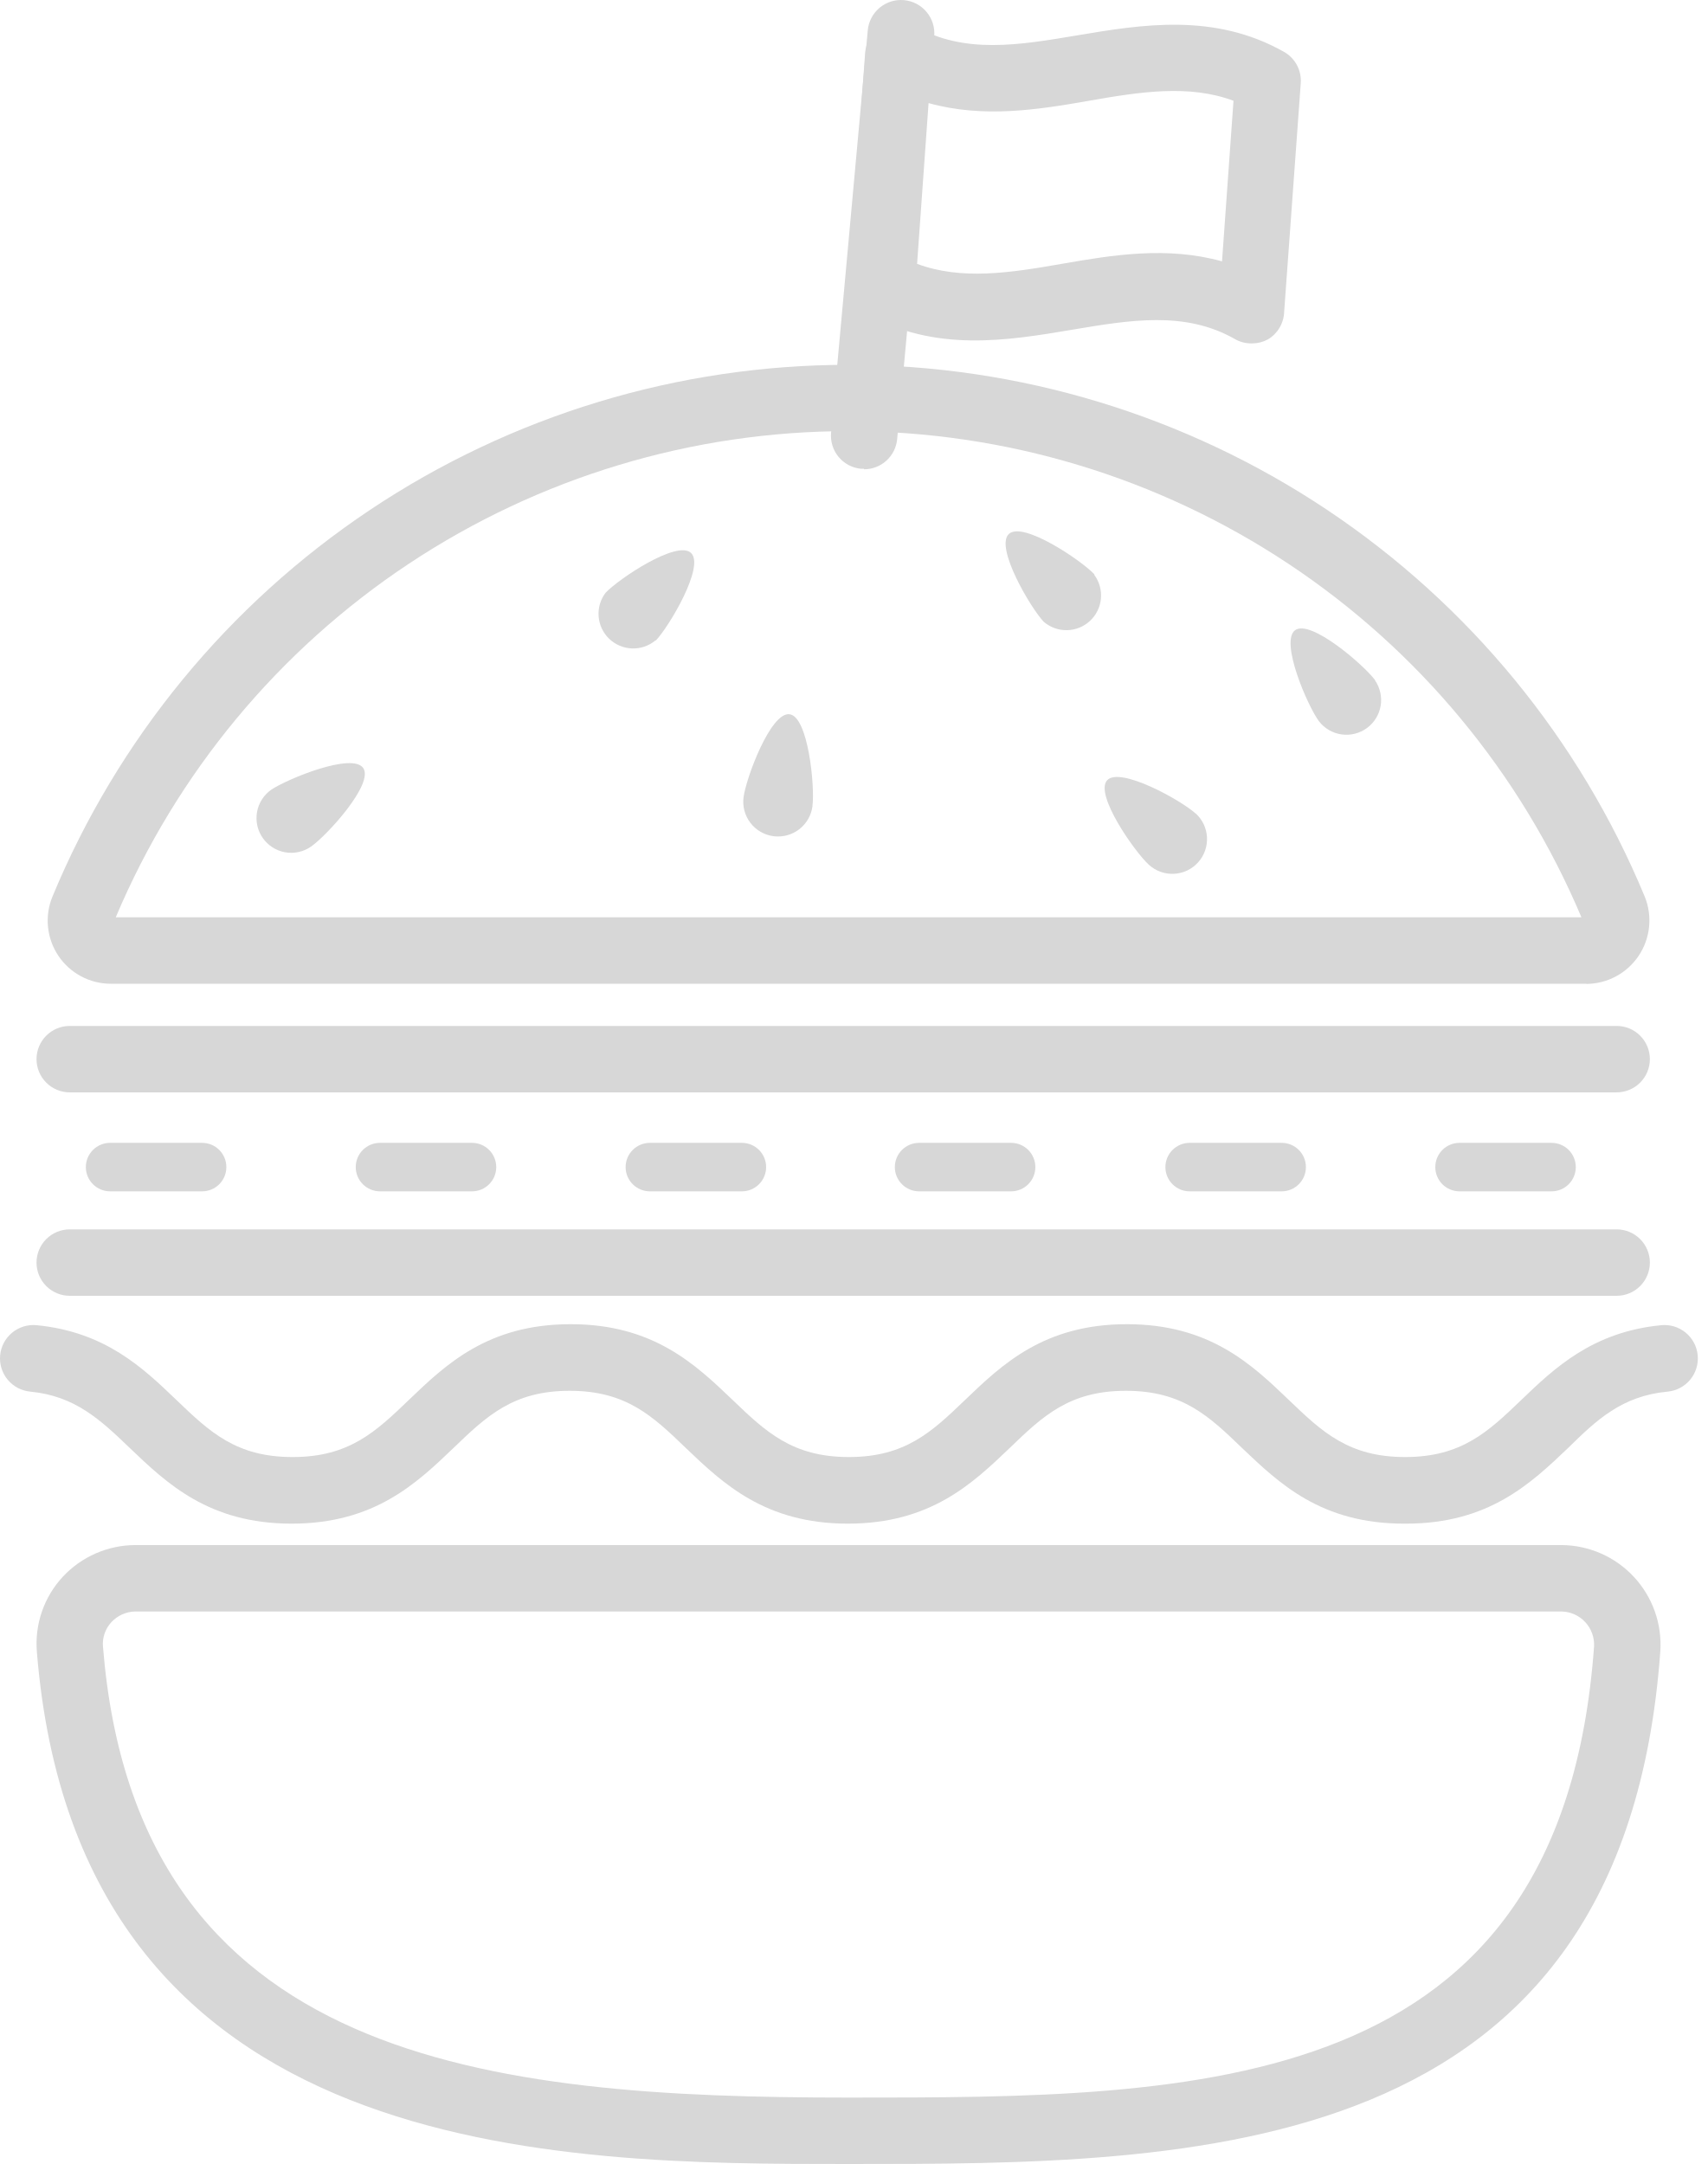
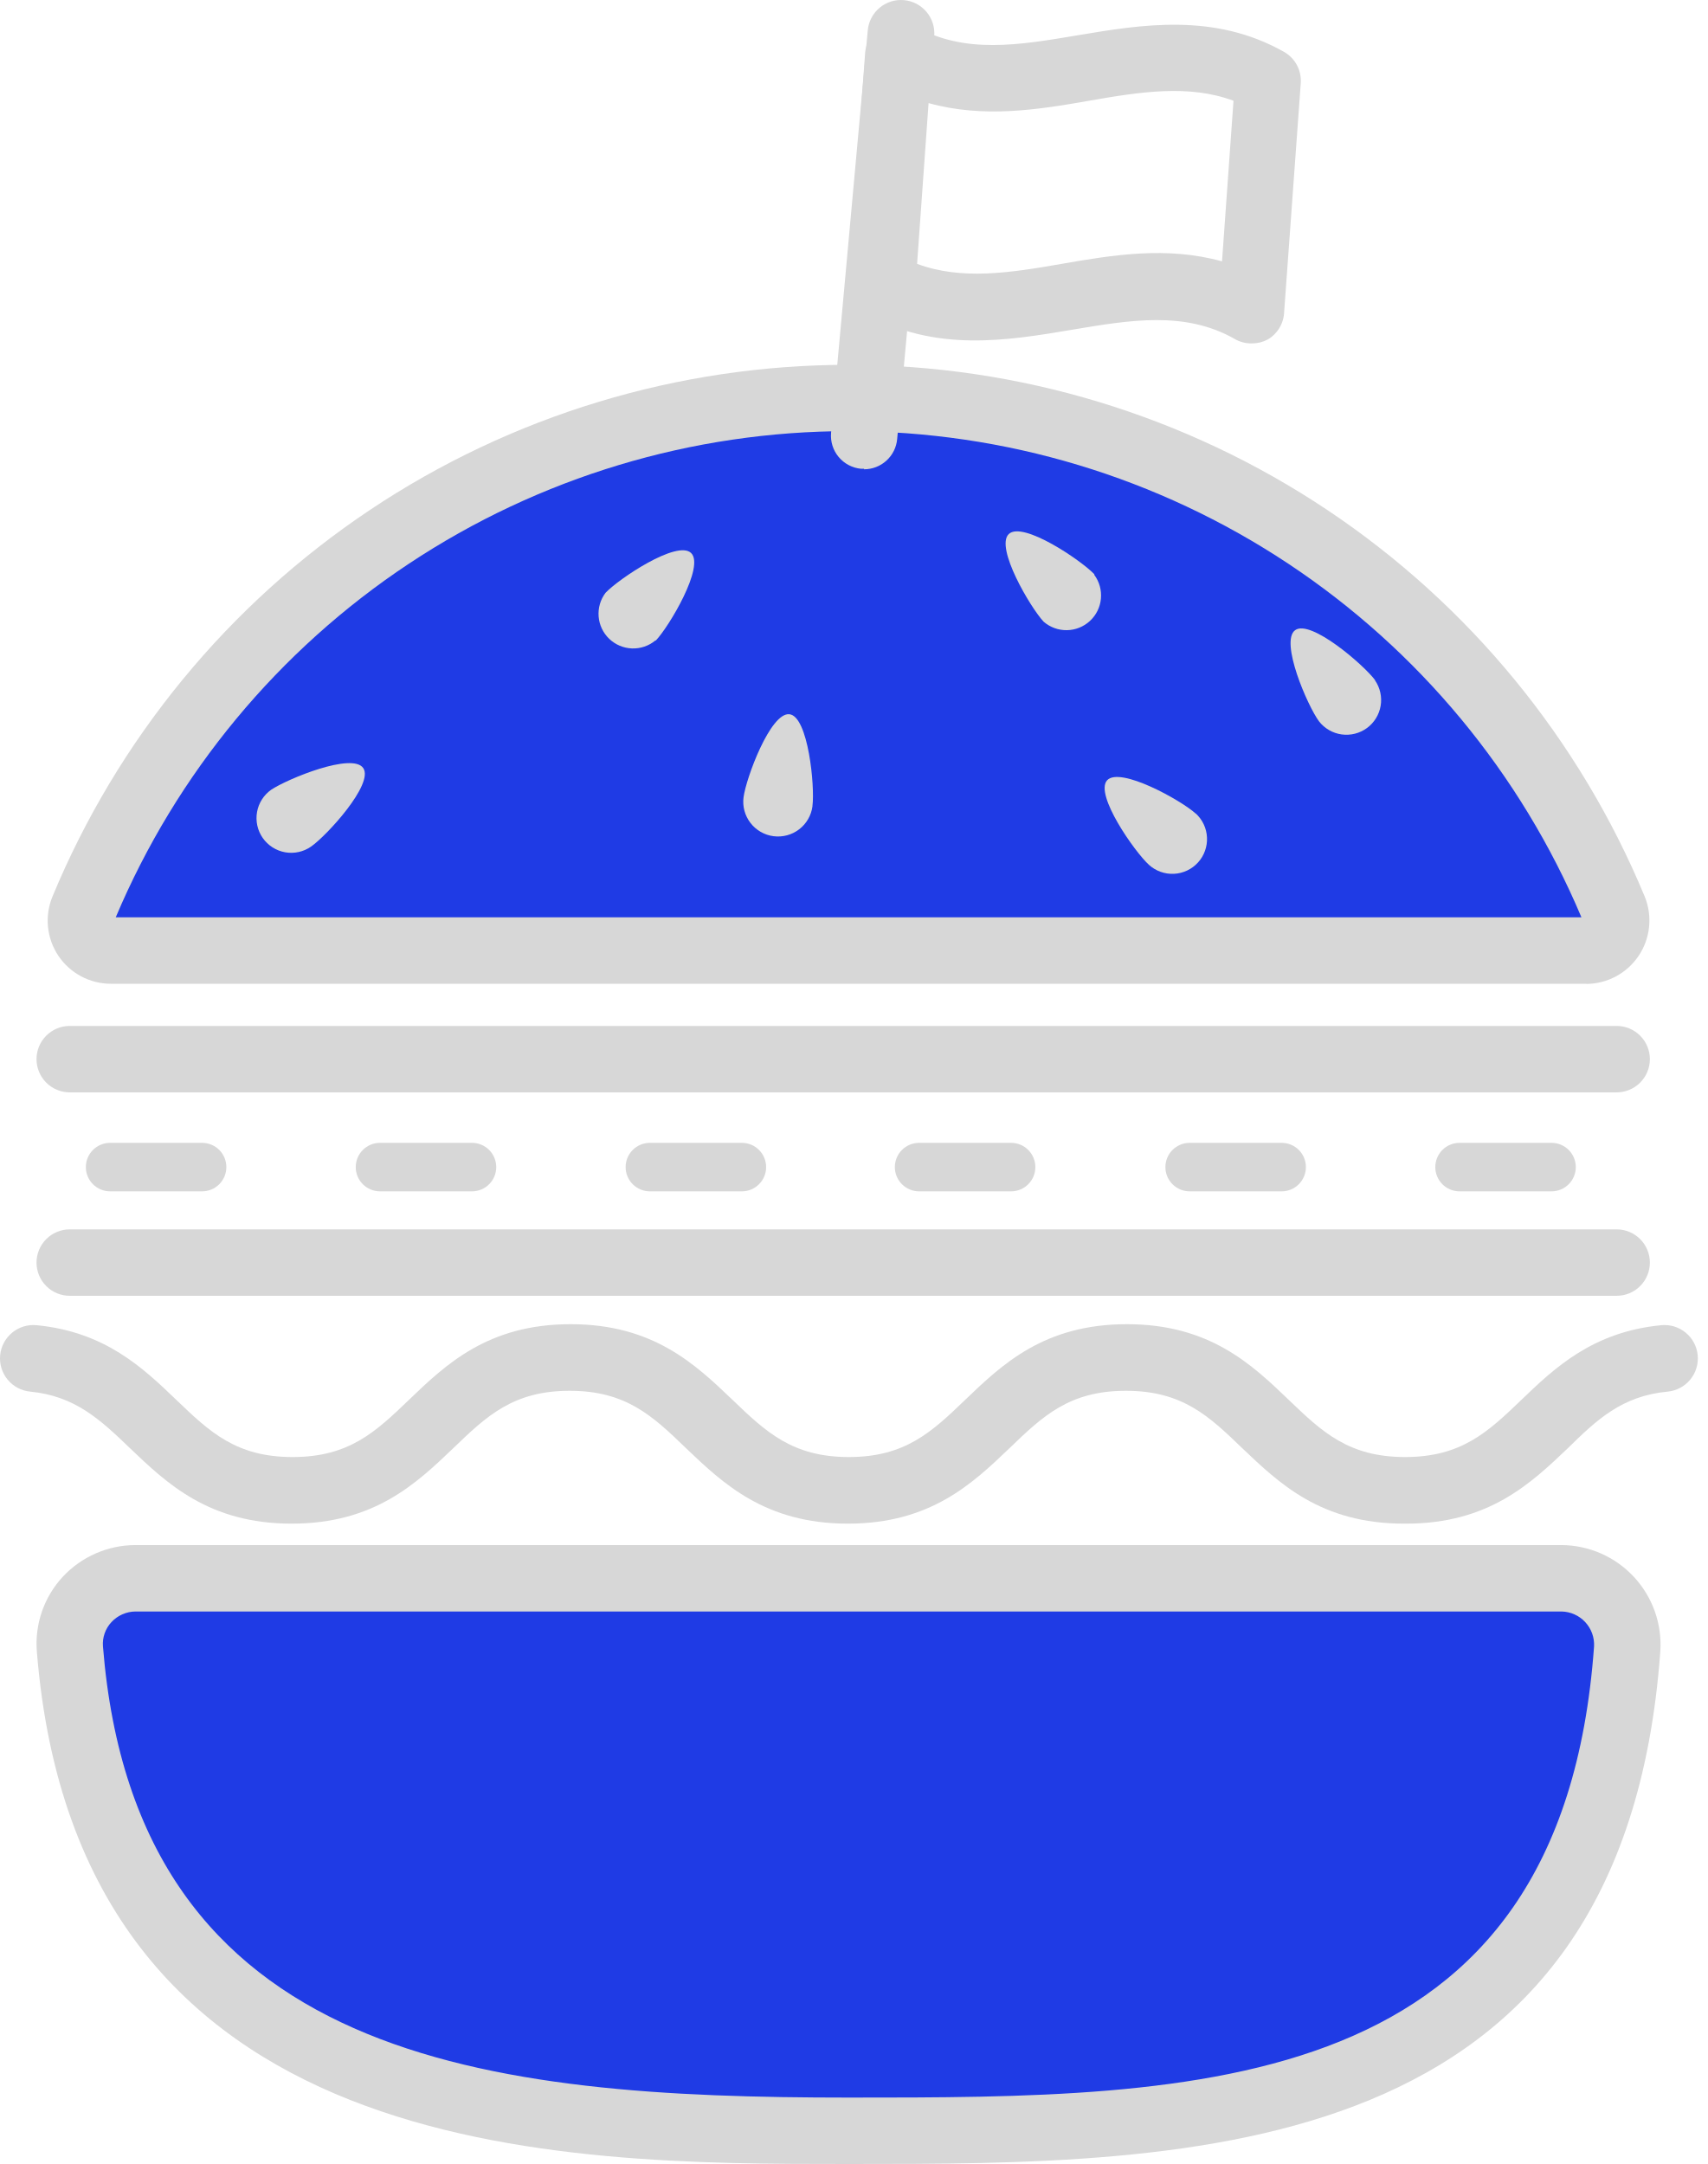
<svg xmlns="http://www.w3.org/2000/svg" width="127" height="161" viewBox="0 0 127 161" fill="none">
+   <path d="M10.068 117.423H116.176C116.845 117.43 117.507 117.573 118.119 117.844C118.732 118.114 119.283 118.506 119.739 118.996C120.196 119.486 120.548 120.063 120.774 120.693C121 121.324 121.097 121.993 121.056 122.661C118.462 158.492 88.772 158.492 63.122 158.492C37.472 158.492 7.931 156.503 5.2 122.661C5.157 121.992 5.25 121.321 5.474 120.689C5.698 120.057 6.048 119.477 6.504 118.984C6.959 118.492 7.51 118.097 8.123 117.825C8.736 117.552 9.398 117.407 10.068 117.398V117.423Z" fill="#1F3BE5" />
+   <path d="M118.005 70.72H8.252C7.887 70.718 7.527 70.627 7.205 70.454C6.883 70.282 6.608 70.032 6.404 69.729C6.2 69.425 6.074 69.076 6.037 68.713C5.999 68.349 6.052 67.982 6.189 67.643C10.857 56.385 18.758 46.764 28.892 39.995C39.027 33.226 50.941 29.613 63.129 29.613C75.316 29.613 87.23 33.226 97.364 39.995C107.499 46.764 115.4 56.385 120.068 67.643C120.205 67.982 120.258 68.349 120.22 68.713C120.183 69.076 120.056 69.425 119.853 69.729C119.649 70.032 119.374 70.282 119.052 70.454C118.73 70.627 118.37 70.718 118.005 70.72V70.72Z" fill="#1F3BE5" />
  <path d="M10.069 119.894C9.734 119.898 9.404 119.971 9.098 120.107C8.792 120.242 8.517 120.439 8.289 120.685C8.065 120.925 7.893 121.21 7.785 121.52C7.676 121.831 7.633 122.16 7.659 122.488C10.13 153.463 36.435 156.058 63.122 156.058C89.192 156.058 116.164 156.058 118.585 122.488C118.602 122.159 118.552 121.829 118.439 121.519C118.327 121.209 118.153 120.925 117.928 120.683C117.704 120.441 117.433 120.246 117.132 120.111C116.831 119.975 116.506 119.902 116.176 119.894H10.069ZM63.122 161C41.686 161 5.818 161 2.742 122.884C2.66 121.875 2.787 120.86 3.117 119.903C3.447 118.946 3.971 118.068 4.657 117.324C5.348 116.579 6.185 115.983 7.116 115.575C8.047 115.167 9.052 114.955 10.069 114.952H116.176C117.185 114.96 118.182 115.174 119.106 115.58C120.029 115.987 120.86 116.578 121.547 117.317C122.234 118.057 122.763 118.928 123.102 119.879C123.44 120.83 123.581 121.84 123.515 122.847C120.76 161 88.797 161 63.122 161Z" fill="#D7D7D7" />
-   <path d="M8.61 68.249H117.646C113.123 57.526 105.539 48.375 95.842 41.941C86.145 35.507 74.766 32.076 63.128 32.076C51.491 32.076 40.112 35.507 30.415 41.941C20.718 48.375 13.133 57.526 8.61 68.249ZM118.005 73.191H8.252C7.48 73.192 6.719 73.003 6.037 72.64C5.355 72.277 4.773 71.752 4.343 71.11C3.913 70.469 3.648 69.731 3.571 68.962C3.494 68.194 3.608 67.418 3.903 66.704C8.757 54.993 16.975 44.984 27.517 37.942C38.058 30.901 50.451 27.142 63.128 27.142C75.806 27.142 88.198 30.901 98.74 37.942C109.282 44.984 117.499 54.993 122.354 66.704C122.645 67.419 122.756 68.194 122.678 68.962C122.599 69.73 122.334 70.467 121.905 71.108C121.475 71.75 120.895 72.276 120.215 72.641C119.536 73.007 118.776 73.199 118.005 73.203V73.191Z" fill="#D7D7D7" />
+   <path d="M8.61 68.249H117.646C113.123 57.526 105.539 48.375 95.842 41.941C86.145 35.507 74.766 32.076 63.128 32.076C51.491 32.076 40.112 35.507 30.415 41.941C20.718 48.375 13.133 57.526 8.61 68.249V68.249ZM118.005 73.191H8.252C7.48 73.192 6.719 73.003 6.037 72.64C5.355 72.277 4.773 71.752 4.343 71.11C3.913 70.469 3.648 69.731 3.571 68.962C3.494 68.194 3.608 67.418 3.903 66.704C8.757 54.993 16.975 44.984 27.517 37.942C38.058 30.901 50.451 27.142 63.128 27.142C75.806 27.142 88.198 30.901 98.74 37.942C109.282 44.984 117.499 54.993 122.354 66.704C122.645 67.419 122.756 68.194 122.678 68.962C122.599 69.73 122.334 70.467 121.905 71.108C121.475 71.75 120.895 72.276 120.215 72.641C119.536 73.007 118.776 73.199 118.005 73.203V73.191Z" fill="#D7D7D7" />
  <path d="M48.753 47.652C48.265 48.056 47.646 48.266 47.014 48.243C46.381 48.22 45.779 47.966 45.322 47.529C44.864 47.091 44.584 46.501 44.533 45.87C44.482 45.239 44.665 44.611 45.046 44.106C46.022 43.068 50.371 40.153 51.409 41.141C52.447 42.129 49.778 46.614 48.79 47.652H48.753Z" fill="#D7D7D7" />
  <path d="M23.14 62.985C22.862 63.179 22.548 63.316 22.217 63.389C21.886 63.462 21.544 63.468 21.21 63.409C20.876 63.349 20.557 63.224 20.271 63.041C19.986 62.858 19.739 62.621 19.545 62.343C19.351 62.065 19.214 61.751 19.141 61.419C19.069 61.088 19.062 60.746 19.122 60.412C19.181 60.078 19.306 59.759 19.489 59.474C19.672 59.188 19.909 58.941 20.188 58.747C21.423 57.932 26.204 55.967 27.02 57.141C27.835 58.315 24.314 62.17 23.14 62.985Z" fill="#D7D7D7" />
  <path d="M60.441 59.983C60.353 60.663 59.998 61.28 59.454 61.698C58.911 62.116 58.224 62.301 57.544 62.213C56.864 62.124 56.247 61.77 55.829 61.226C55.41 60.683 55.225 59.996 55.314 59.316C55.499 57.895 57.315 52.99 58.724 53.138C60.132 53.286 60.627 58.537 60.441 59.946V59.983Z" fill="#D7D7D7" />
  <path d="M81.408 42.772C81.785 43.283 81.959 43.915 81.899 44.547C81.839 45.18 81.548 45.767 81.082 46.198C80.615 46.63 80.007 46.874 79.372 46.884C78.737 46.895 78.12 46.671 77.64 46.256C76.664 45.218 74.007 40.721 75.045 39.732C76.083 38.744 80.42 41.685 81.408 42.722V42.772Z" fill="#D7D7D7" />
  <path d="M88.945 60.514C89.196 60.742 89.4 61.017 89.546 61.324C89.691 61.631 89.774 61.964 89.79 62.303C89.807 62.642 89.757 62.98 89.642 63.3C89.528 63.62 89.352 63.914 89.124 64.165C88.896 64.417 88.621 64.621 88.314 64.766C88.007 64.911 87.675 64.994 87.336 65.011C86.996 65.028 86.658 64.977 86.338 64.863C86.018 64.748 85.724 64.572 85.473 64.344C84.423 63.393 81.408 59.106 82.359 58.055C83.311 57.005 87.882 59.55 88.945 60.526V60.514Z" fill="#D7D7D7" />
  <path d="M102.289 50.617C102.67 51.171 102.821 51.851 102.709 52.513C102.597 53.176 102.231 53.769 101.689 54.166C101.147 54.563 100.472 54.733 99.806 54.641C99.141 54.548 98.538 54.199 98.125 53.669C97.272 52.52 95.197 47.726 96.346 46.886C97.495 46.046 101.448 49.468 102.289 50.593V50.617Z" fill="#D7D7D7" />
  <path d="M104.451 113.358C98.273 113.358 95.172 110.368 92.404 107.736C89.933 105.352 87.956 103.474 83.756 103.474C79.555 103.474 77.578 105.352 75.107 107.736C72.352 110.368 69.226 113.358 63.073 113.358C56.92 113.358 53.782 110.368 51.026 107.736C48.555 105.352 46.578 103.474 42.378 103.474C38.177 103.474 36.2 105.352 33.729 107.736C30.974 110.368 27.848 113.358 21.695 113.358C15.542 113.358 12.416 110.368 9.661 107.736C7.486 105.648 5.596 103.857 2.247 103.535C1.592 103.473 0.988 103.153 0.569 102.646C0.15 102.138 -0.051 101.485 0.011 100.83C0.073 100.174 0.393 99.57 0.901 99.151C1.408 98.732 2.062 98.531 2.717 98.593C7.82 99.087 10.637 101.769 13.12 104.153C15.604 106.538 17.568 108.403 21.769 108.403C25.97 108.403 27.947 106.525 30.418 104.153C33.173 101.509 36.299 98.519 42.452 98.519C48.605 98.519 51.731 101.509 54.498 104.153C56.969 106.525 58.946 108.403 63.147 108.403C67.348 108.403 69.325 106.525 71.796 104.153C74.551 101.509 77.677 98.519 83.83 98.519C89.983 98.519 93.121 101.509 95.876 104.153C98.347 106.525 100.324 108.403 104.525 108.403C108.726 108.403 110.703 106.525 113.174 104.153C115.645 101.781 118.474 99.087 123.589 98.593C124.245 98.531 124.898 98.732 125.405 99.151C125.913 99.57 126.233 100.174 126.295 100.83C126.357 101.485 126.157 102.138 125.737 102.646C125.318 103.153 124.714 103.473 124.059 103.535C120.649 103.857 118.771 105.648 116.646 107.736C113.878 110.368 110.752 113.358 104.599 113.358H104.451Z" fill="#D7D7D7" />
  <path d="M64.284 34.877H64.061C63.409 34.817 62.808 34.501 62.389 33.999C61.969 33.496 61.767 32.848 61.825 32.196L64.555 2.259C64.614 1.603 64.931 0.998 65.436 0.576C65.942 0.155 66.594 -0.049 67.249 0.01C67.904 0.069 68.509 0.386 68.931 0.891C69.353 1.396 69.557 2.048 69.498 2.703L66.742 32.665C66.687 33.281 66.402 33.854 65.944 34.27C65.487 34.687 64.89 34.916 64.271 34.914L64.284 34.877Z" fill="#D7D7D7" />
  <path d="M68.225 19.63C71.536 20.866 75.169 20.297 78.987 19.63C82.804 18.963 86.82 18.308 90.909 19.445L91.762 7.497C88.451 6.262 84.818 6.83 81.013 7.497C77.207 8.165 73.167 8.807 69.078 7.67L68.225 19.618V19.63ZM93.084 25.549C92.65 25.551 92.222 25.436 91.848 25.215C88.142 23.114 84.077 23.806 79.74 24.535C74.959 25.338 69.547 26.253 64.358 23.3C63.956 23.069 63.627 22.73 63.409 22.322C63.19 21.913 63.091 21.452 63.122 20.989L64.358 3.951C64.388 3.535 64.522 3.134 64.749 2.784C64.976 2.434 65.287 2.147 65.655 1.95C66.022 1.746 66.434 1.64 66.854 1.64C67.273 1.64 67.685 1.746 68.052 1.95C71.759 4.05 75.811 3.358 80.148 2.629C84.929 1.826 90.341 0.924 95.53 3.865C95.934 4.096 96.264 4.437 96.483 4.848C96.701 5.259 96.799 5.723 96.766 6.188L95.53 23.213C95.516 23.627 95.397 24.031 95.185 24.387C94.974 24.744 94.676 25.041 94.32 25.252C93.963 25.445 93.564 25.547 93.158 25.549H93.084Z" fill="#D7D7D7" />
  <path d="M120.266 81.271H5.188C4.533 81.271 3.904 81.011 3.441 80.547C2.977 80.084 2.717 79.455 2.717 78.8C2.717 78.145 2.977 77.516 3.441 77.053C3.904 76.589 4.533 76.329 5.188 76.329H120.266C120.921 76.329 121.549 76.589 122.013 77.053C122.476 77.516 122.737 78.145 122.737 78.8C122.737 79.455 122.476 80.084 122.013 80.547C121.549 81.011 120.921 81.271 120.266 81.271Z" fill="#D7D7D7" />
  <path d="M120.266 96.406H5.188C4.533 96.406 3.904 96.146 3.441 95.683C2.977 95.219 2.717 94.591 2.717 93.935C2.717 93.28 2.977 92.651 3.441 92.188C3.904 91.725 4.533 91.464 5.188 91.464H120.266C120.921 91.464 121.549 91.725 122.013 92.188C122.476 92.651 122.737 93.28 122.737 93.935C122.737 94.591 122.476 95.219 122.013 95.683C121.549 96.146 120.921 96.406 120.266 96.406Z" fill="#D7D7D7" />
-   <path d="M15.035 88.635H8.19C7.712 88.635 7.253 88.445 6.915 88.106C6.577 87.768 6.386 87.309 6.386 86.831C6.386 86.353 6.577 85.894 6.915 85.555C7.253 85.217 7.712 85.027 8.19 85.027H15.035C15.514 85.027 15.972 85.217 16.311 85.555C16.649 85.894 16.839 86.353 16.839 86.831C16.839 87.309 16.649 87.768 16.311 88.106C15.972 88.445 15.514 88.635 15.035 88.635Z" fill="#D7D7D7" />
+   <path d="M15.035 88.635H8.19C7.712 88.635 7.253 88.445 6.915 88.106C6.577 87.768 6.386 87.309 6.386 86.831C6.386 86.353 6.577 85.894 6.915 85.555C7.253 85.217 7.712 85.027 8.19 85.027H15.035C15.514 85.027 15.972 85.217 16.311 85.555C16.649 85.894 16.839 86.353 16.839 86.831C16.839 87.309 16.649 87.768 16.311 88.106C15.972 88.445 15.514 88.635 15.035 88.635V88.635Z" fill="#D7D7D7" />
  <path d="M35.113 88.635H28.268C27.789 88.635 27.331 88.445 26.992 88.106C26.654 87.768 26.464 87.309 26.464 86.831C26.464 86.353 26.654 85.894 26.992 85.555C27.331 85.217 27.789 85.027 28.268 85.027H35.113C35.591 85.027 36.05 85.217 36.388 85.555C36.726 85.894 36.916 86.353 36.916 86.831C36.916 87.309 36.726 87.768 36.388 88.106C36.05 88.445 35.591 88.635 35.113 88.635Z" fill="#D7D7D7" />
  <path d="M55.19 88.635H48.345C47.867 88.635 47.408 88.445 47.07 88.106C46.731 87.768 46.541 87.309 46.541 86.831C46.541 86.353 46.731 85.894 47.07 85.555C47.408 85.217 47.867 85.027 48.345 85.027H55.19C55.668 85.027 56.127 85.217 56.465 85.555C56.804 85.894 56.994 86.353 56.994 86.831C56.994 87.309 56.804 87.768 56.465 88.106C56.127 88.445 55.668 88.635 55.19 88.635Z" fill="#D7D7D7" />
  <path d="M75.267 88.635H68.373C67.895 88.635 67.436 88.445 67.098 88.106C66.759 87.768 66.569 87.309 66.569 86.831C66.569 86.353 66.759 85.894 67.098 85.555C67.436 85.217 67.895 85.027 68.373 85.027H75.218C75.696 85.027 76.155 85.217 76.493 85.555C76.832 85.894 77.022 86.353 77.022 86.831C77.022 87.309 76.832 87.768 76.493 88.106C76.155 88.445 75.696 88.635 75.218 88.635H75.267Z" fill="#D7D7D7" />
-   <path d="M95.345 88.635H88.5C88.022 88.635 87.563 88.445 87.225 88.106C86.886 87.768 86.696 87.309 86.696 86.831C86.696 86.353 86.886 85.894 87.225 85.555C87.563 85.217 88.022 85.027 88.5 85.027H95.345C95.823 85.027 96.282 85.217 96.62 85.555C96.959 85.894 97.149 86.353 97.149 86.831C97.149 87.309 96.959 87.768 96.62 88.106C96.282 88.445 95.823 88.635 95.345 88.635Z" fill="#D7D7D7" />
-   <path d="M115.422 88.635H108.577C108.099 88.635 107.64 88.445 107.302 88.106C106.964 87.768 106.774 87.309 106.774 86.831C106.774 86.353 106.964 85.894 107.302 85.555C107.64 85.217 108.099 85.027 108.577 85.027H115.422C115.901 85.027 116.36 85.217 116.698 85.555C117.036 85.894 117.226 86.353 117.226 86.831C117.226 87.309 117.036 87.768 116.698 88.106C116.36 88.445 115.901 88.635 115.422 88.635Z" fill="#D7D7D7" />
+   <path d="M95.345 88.635H88.5C88.022 88.635 87.563 88.445 87.225 88.106C86.886 87.768 86.696 87.309 86.696 86.831C86.696 86.353 86.886 85.894 87.225 85.555C87.563 85.217 88.022 85.027 88.5 85.027H95.345C95.823 85.027 96.282 85.217 96.62 85.555C96.959 85.894 97.149 86.353 97.149 86.831C97.149 87.309 96.959 87.768 96.62 88.106C96.282 88.445 95.823 88.635 95.345 88.635V88.635Z" fill="#D7D7D7" />
+   <path d="M115.422 88.635H108.577C108.099 88.635 107.64 88.445 107.302 88.106C106.964 87.768 106.774 87.309 106.774 86.831C106.774 86.353 106.964 85.894 107.302 85.555C107.64 85.217 108.099 85.027 108.577 85.027H115.422C115.901 85.027 116.36 85.217 116.698 85.555C117.036 85.894 117.226 86.353 117.226 86.831C117.226 87.309 117.036 87.768 116.698 88.106C116.36 88.445 115.901 88.635 115.422 88.635V88.635Z" fill="#D7D7D7" />
</svg>
